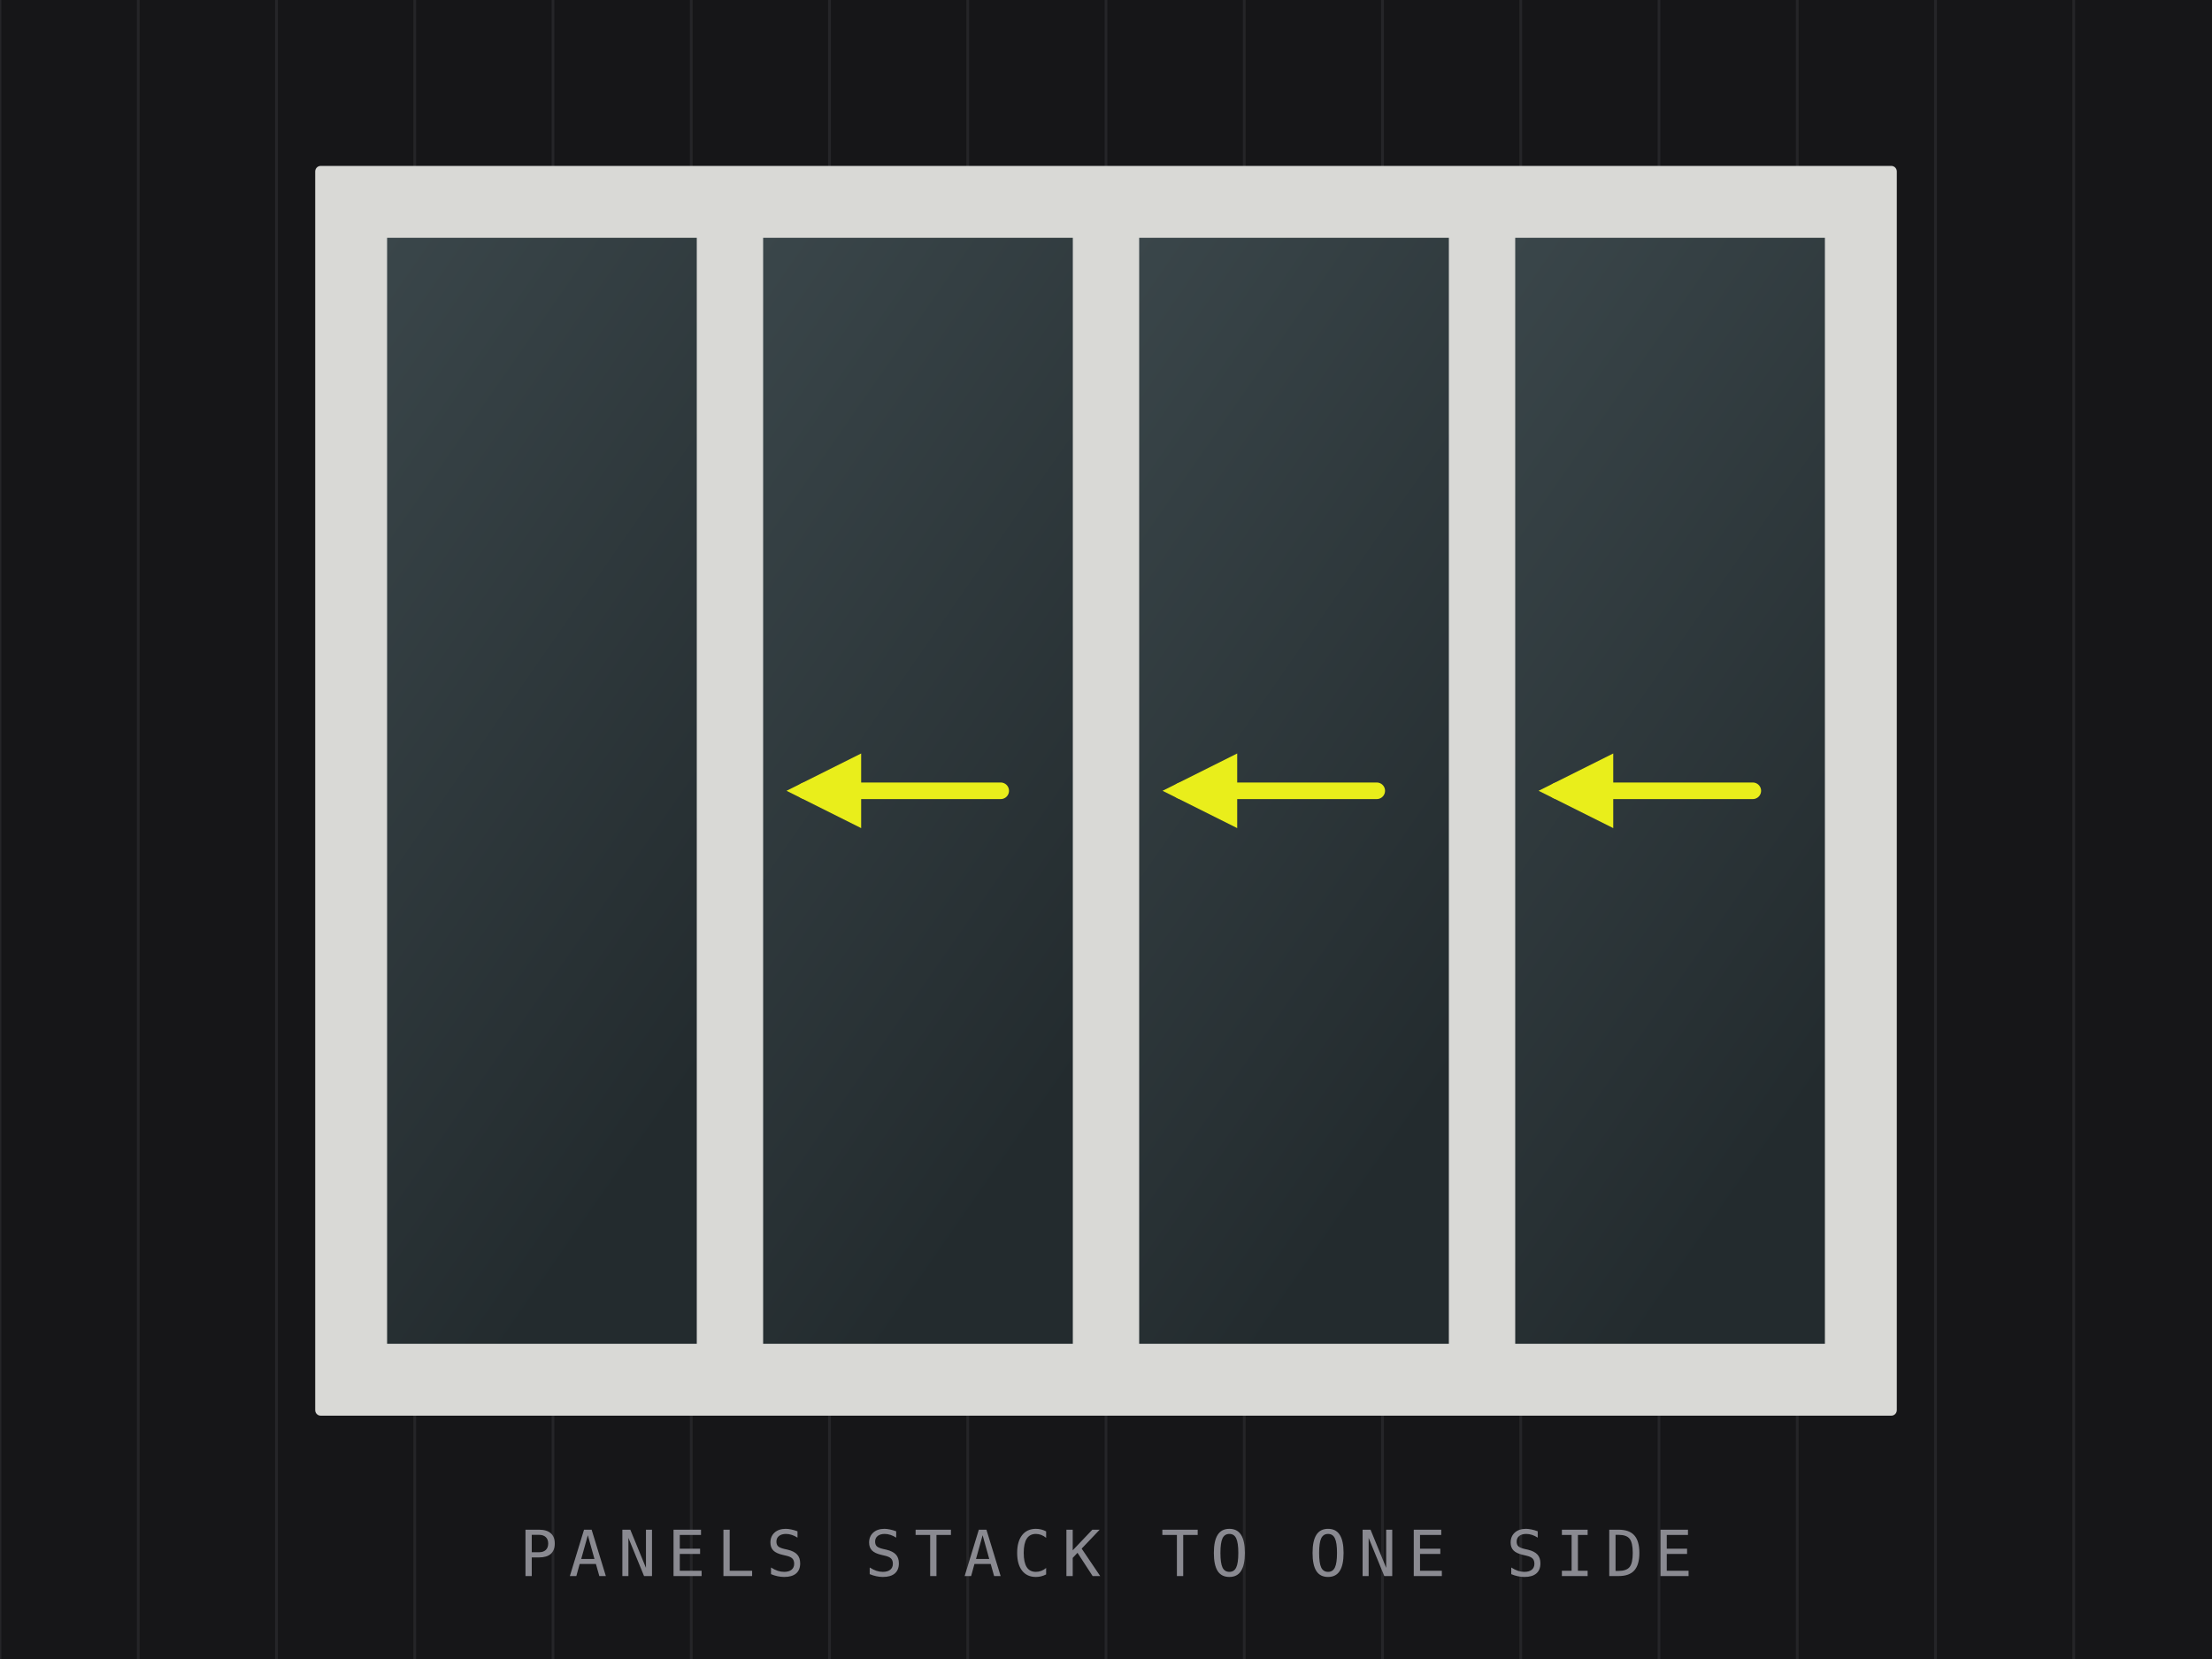
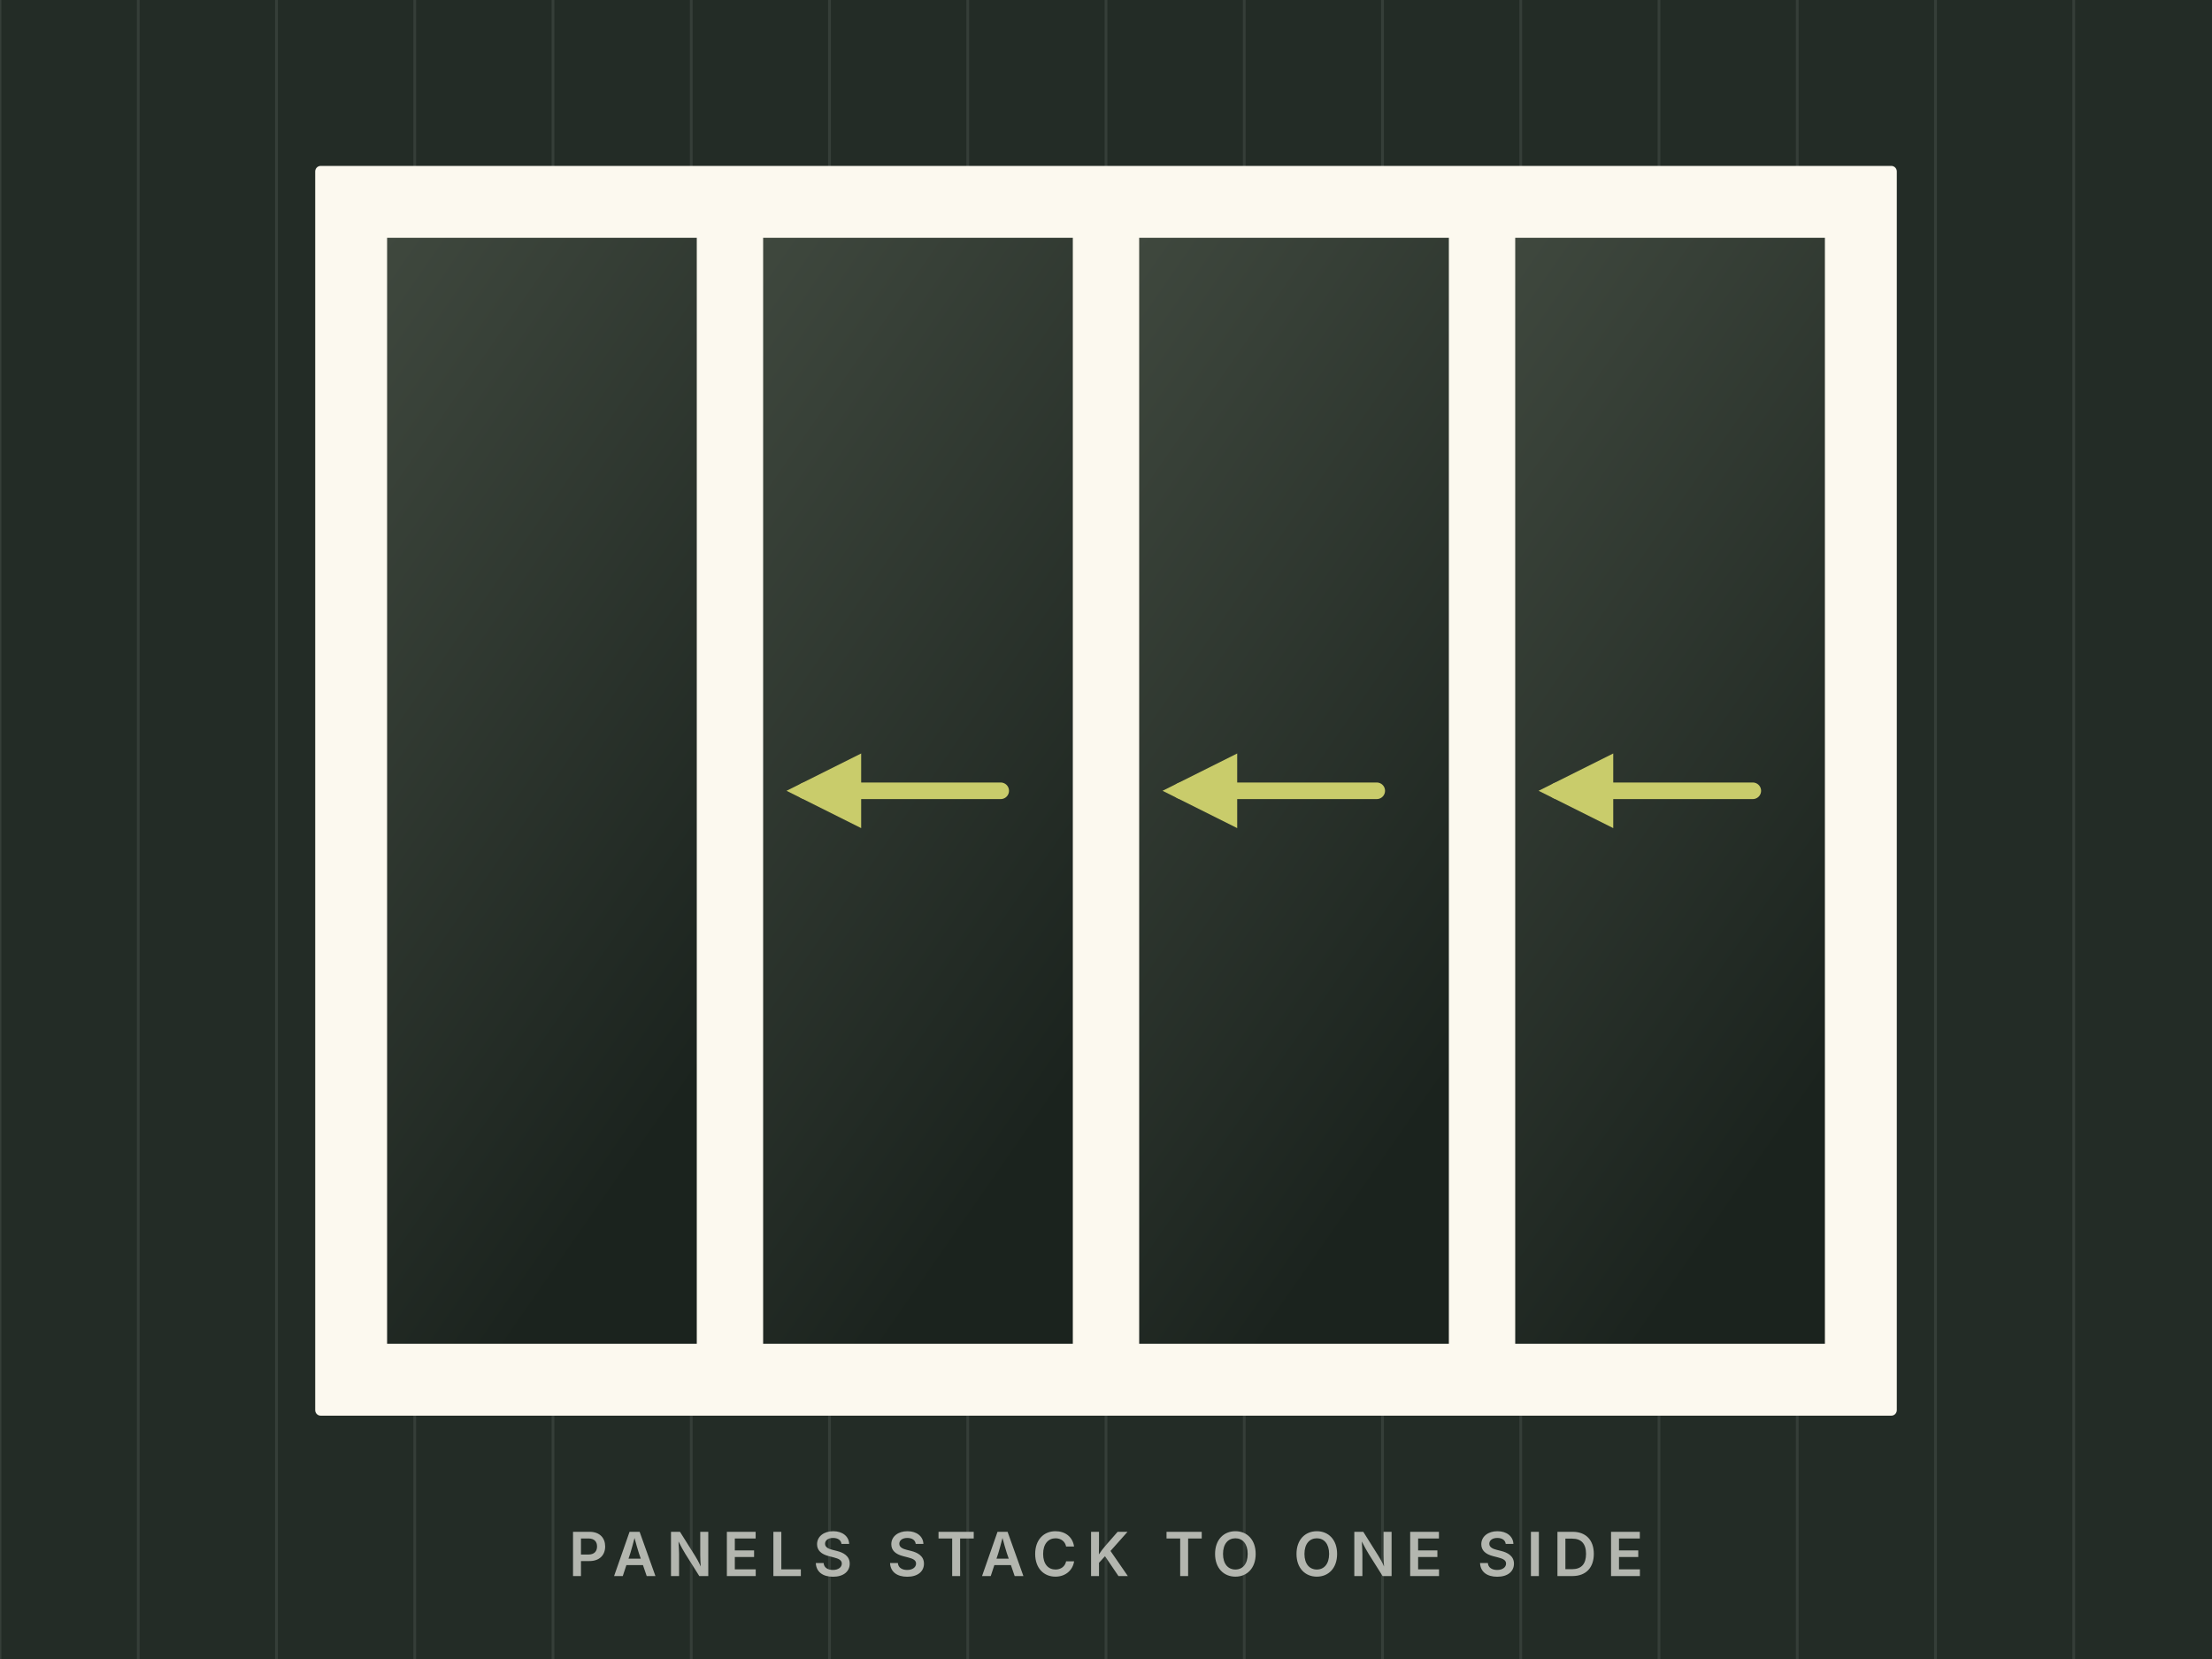
<svg xmlns="http://www.w3.org/2000/svg" viewBox="0 0 800 600" width="800" height="600" role="img" aria-label="Multi-slide patio door: several panels that slide and stack to one side">
-   <rect width="800" height="600" fill="#161618" />
-   <g stroke="#8a8a91" stroke-width="1" opacity="0.13">
+   <rect width="800" height="600" fill="#232c26" />
+   <g stroke="#b3b6af" stroke-width="1" opacity="0.13">
    <line x1="0" y1="0" x2="0" y2="600" />
    <line x1="50" y1="0" x2="50" y2="600" />
    <line x1="100" y1="0" x2="100" y2="600" />
    <line x1="150" y1="0" x2="150" y2="600" />
    <line x1="200" y1="0" x2="200" y2="600" />
    <line x1="250" y1="0" x2="250" y2="600" />
    <line x1="300" y1="0" x2="300" y2="600" />
    <line x1="350" y1="0" x2="350" y2="600" />
    <line x1="400" y1="0" x2="400" y2="600" />
    <line x1="450" y1="0" x2="450" y2="600" />
    <line x1="500" y1="0" x2="500" y2="600" />
    <line x1="550" y1="0" x2="550" y2="600" />
    <line x1="600" y1="0" x2="600" y2="600" />
    <line x1="650" y1="0" x2="650" y2="600" />
    <line x1="700" y1="0" x2="700" y2="600" />
    <line x1="750" y1="0" x2="750" y2="600" />
  </g>
  <defs>
    <marker id="a" viewBox="0 0 10 10" refX="7.5" refY="5" markerWidth="4.5" markerHeight="4.5" orient="auto">
-       <path d="M0 0 L10 5 L0 10 z" fill="#e9ee1b" />
+       <path d="M0 0 L10 5 L0 10 z" fill="#c9cc6b" />
    </marker>
    <linearGradient id="g" x1="0" y1="0" x2="0.4" y2="1">
-       <stop offset="0" stop-color="#3a464a" />
-       <stop offset="1" stop-color="#232b2e" />
+       <stop offset="0" stop-color="#3f483e" />
+       <stop offset="1" stop-color="#1b231e" />
    </linearGradient>
  </defs>
-   <rect x="114" y="60" width="572" height="452" fill="#d9d9d6" rx="2" />
-   <rect x="128.0" y="74" width="136.0" height="424" fill="#d9d9d6" rx="2" />
+   <rect x="114" y="60" width="572" height="452" fill="#fcf9ef" rx="2" />
+   <rect x="128.0" y="74" width="136.0" height="424" fill="#fcf9ef" rx="2" />
  <rect x="140.0" y="86" width="112.0" height="400" fill="url(#g)" />
-   <rect x="264.0" y="74" width="136.0" height="424" fill="#d9d9d6" rx="2" />
+   <rect x="264.0" y="74" width="136.0" height="424" fill="#fcf9ef" rx="2" />
  <rect x="276.0" y="86" width="112.0" height="400" fill="url(#g)" />
-   <rect x="400.0" y="74" width="136.0" height="424" fill="#d9d9d6" rx="2" />
+   <rect x="400.0" y="74" width="136.0" height="424" fill="#fcf9ef" rx="2" />
  <rect x="412.0" y="86" width="112.0" height="400" fill="url(#g)" />
-   <rect x="536.0" y="74" width="136.0" height="424" fill="#d9d9d6" rx="2" />
+   <rect x="536.0" y="74" width="136.0" height="424" fill="#fcf9ef" rx="2" />
  <rect x="548.0" y="86" width="112.0" height="400" fill="url(#g)" />
-   <path d="M 361.92 286.0 L 291.2 286.0" fill="none" stroke="#e9ee1b" stroke-width="6" stroke-linecap="round" marker-end="url(#a)" />
-   <path d="M 497.92 286.0 L 427.2 286.0" fill="none" stroke="#e9ee1b" stroke-width="6" stroke-linecap="round" marker-end="url(#a)" />
-   <path d="M 633.92 286.0 L 563.2 286.0" fill="none" stroke="#e9ee1b" stroke-width="6" stroke-linecap="round" marker-end="url(#a)" />
-   <text x="400.0" y="570" fill="#8a8a91" text-anchor="middle" font-family="ui-monospace,SFMono-Regular,monospace" font-size="23" letter-spacing="4">PANELS STACK TO ONE SIDE</text>
+   <path d="M 361.92 286.0 L 291.2 286.0" fill="none" stroke="#c9cc6b" stroke-width="6" stroke-linecap="round" marker-end="url(#a)" />
+   <path d="M 497.92 286.0 L 427.2 286.0" fill="none" stroke="#c9cc6b" stroke-width="6" stroke-linecap="round" marker-end="url(#a)" />
+   <path d="M 633.92 286.0 L 563.2 286.0" fill="none" stroke="#c9cc6b" stroke-width="6" stroke-linecap="round" marker-end="url(#a)" />
+   <text x="400.0" y="570" fill="#b3b6af" text-anchor="middle" font-family="Inter,system-ui,sans-serif" font-size="22" font-weight="600" letter-spacing="3.5">PANELS STACK TO ONE SIDE</text>
</svg>
